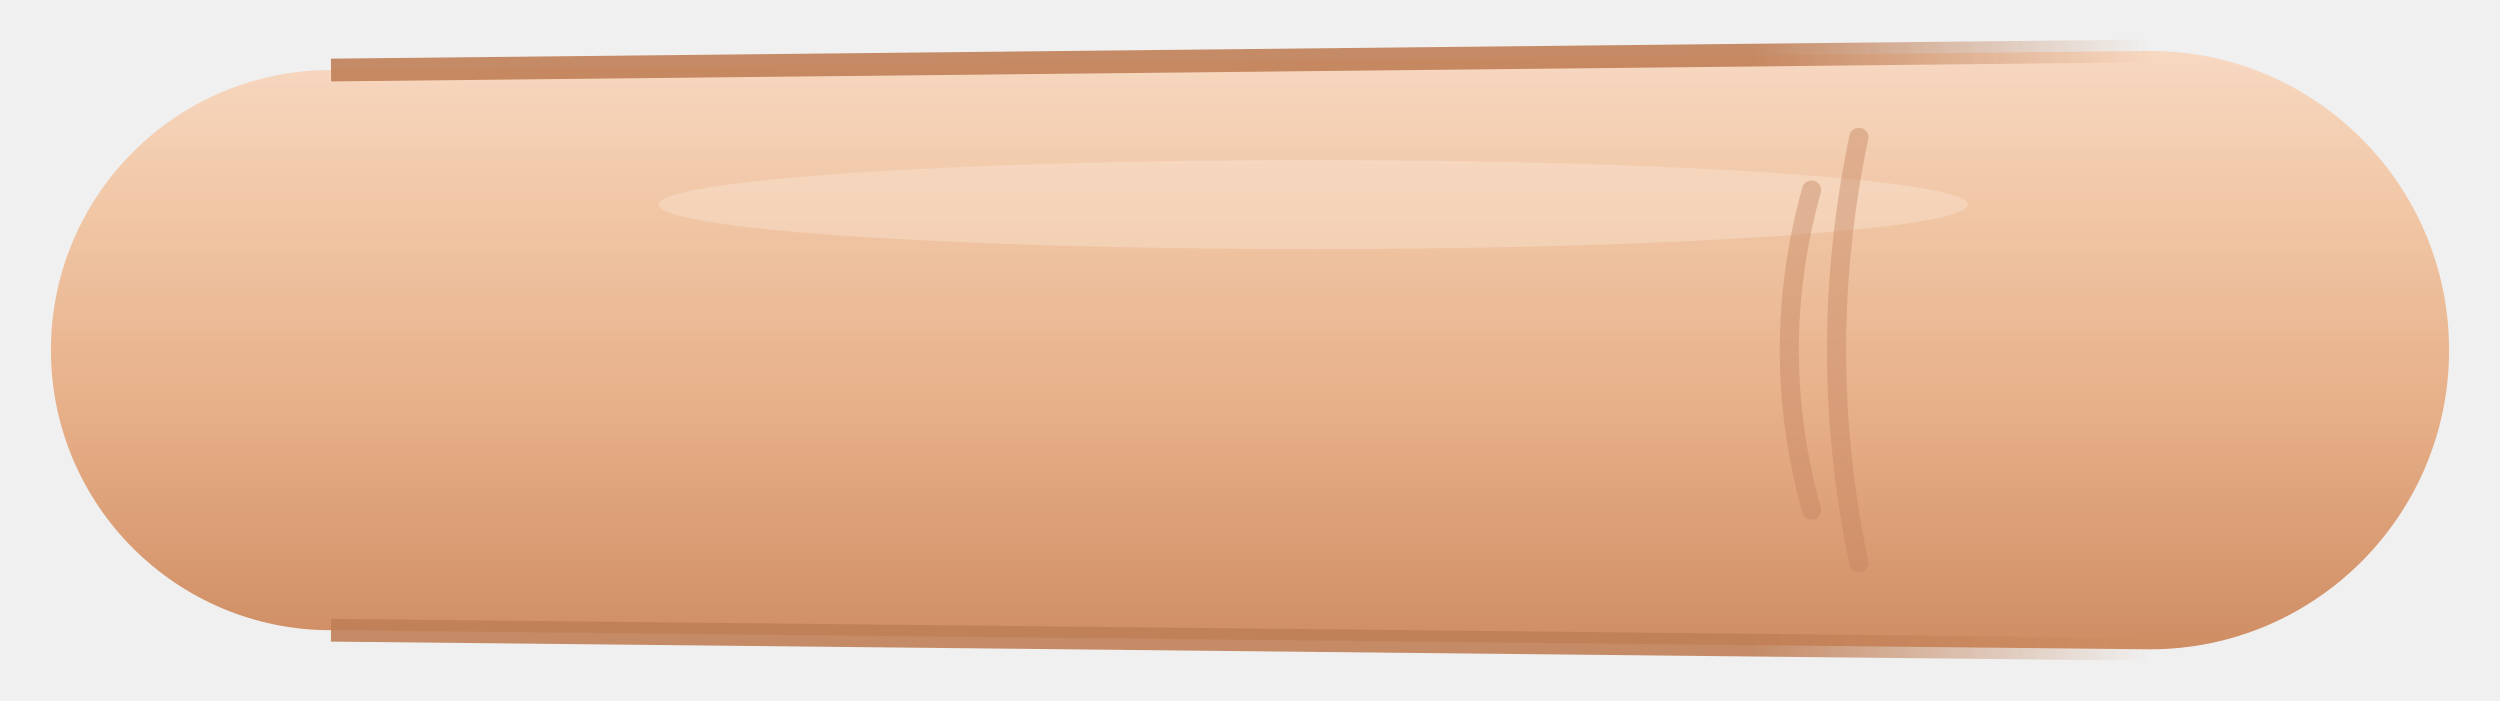
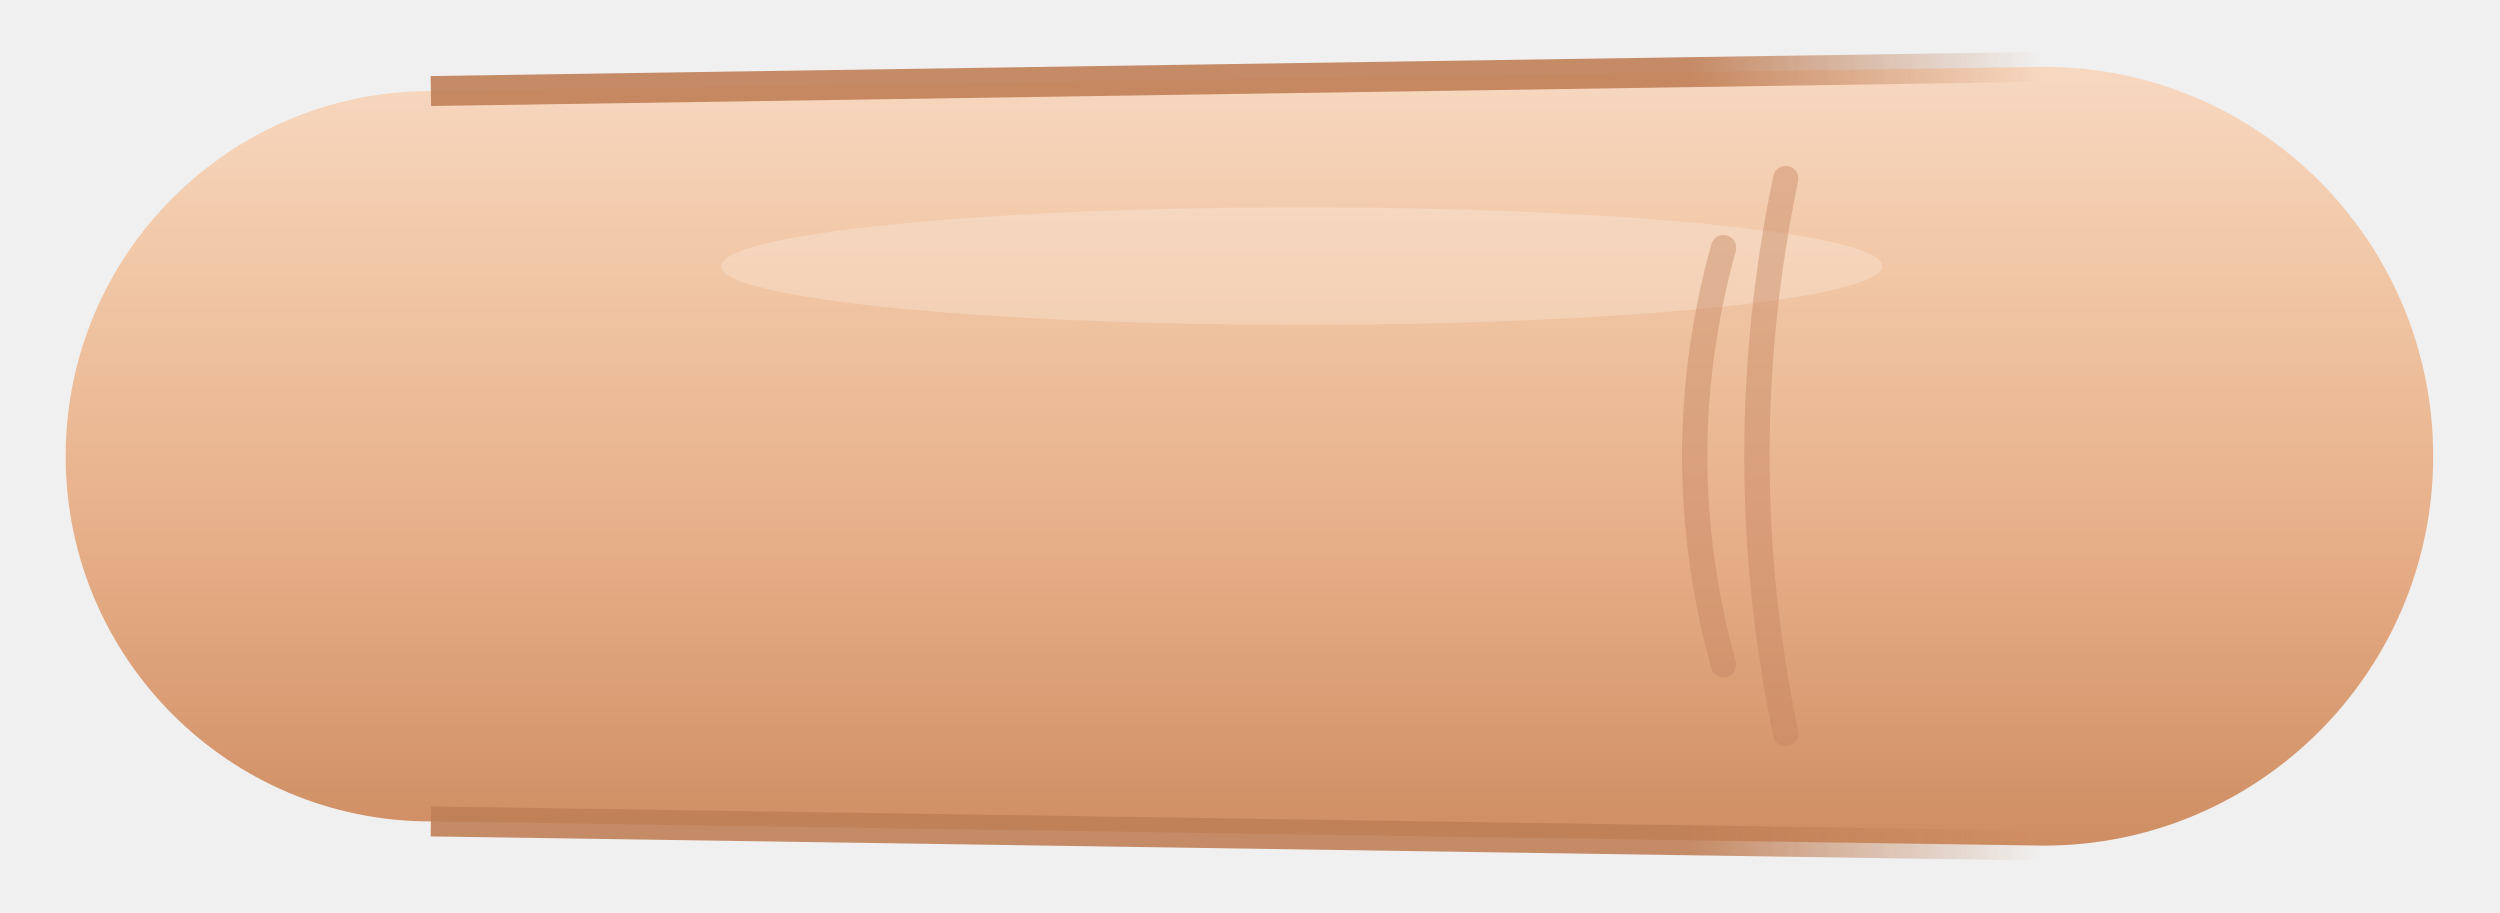
- <svg xmlns="http://www.w3.org/2000/svg" viewBox="-2.364 -0.385 2.749 0.77" fill="none">
+ <svg xmlns="http://www.w3.org/2000/svg" viewBox="-1.774 -0.396 2.17 0.792" fill="none">
  <defs>
    <linearGradient id="skin-ring2" x1="0" y1="0" x2="0" y2="1">
      <stop offset="0%" stop-color="#f7d8c1" />
      <stop offset="26%" stop-color="#f1c7a6" />
      <stop offset="62%" stop-color="#e6ae87" />
      <stop offset="100%" stop-color="#cf8d63" />
    </linearGradient>
-     <linearGradient id="edge-ring2" gradientUnits="userSpaceOnUse" x1="0" y1="0" x2="-0.44" y2="0">
+     <linearGradient id="edge-ring2" gradientUnits="userSpaceOnUse" x1="0" y1="0" x2="-0.308" y2="0">
      <stop offset="0%" stop-color="#c07f56" stop-opacity="0" />
      <stop offset="100%" stop-color="#c07f56" stop-opacity="1" />
    </linearGradient>
    <clipPath id="clip-ring2">
-       <path d="M 0 -0.329 L -2 -0.308 A 0.308 0.308 0 0 0 -2 0.308 L 0 0.329 A 0.329 0.329 0 0 0 0 -0.329 Z" />
+       <path d="M 0 -0.338 L -1.4 -0.317 A 0.317 0.317 0 0 0 -1.4 0.317 L 0 0.338 A 0.338 0.338 0 0 0 0 -0.338 Z" />
    </clipPath>
  </defs>
  <g class="part" data-part="ring-2" data-facing="left">
-     <path class="skin" d="M 0 -0.329 L -2 -0.308 A 0.308 0.308 0 0 0 -2 0.308 L 0 0.329 A 0.329 0.329 0 0 0 0 -0.329 Z" />
+     <path class="skin" d="M 0 -0.338 L -1.4 -0.317 A 0.317 0.317 0 0 0 -1.4 0.317 L 0 0.338 A 0.338 0.338 0 0 0 0 -0.338 Z" />
    <g clip-path="url(#clip-ring2)">
-       <ellipse class="shine" cx="-0.92" cy="-0.16" rx="0.72" ry="0.049" />
-       <path class="crease" d="M -0.32 -0.234 Q -0.369 0 -0.32 0.234 M -0.372 -0.176 Q -0.421 0 -0.372 0.176" />
+       <ellipse class="shine" cx="-0.644" cy="-0.165" rx="0.504" ry="0.051" />
+       <path class="crease" d="M -0.224 -0.241 Q -0.274 0 -0.224 0.241 M -0.278 -0.181 Q -0.328 0 -0.278 0.181" />
    </g>
-     <path class="edge" d="M 0 -0.329 L -2 -0.308" />
-     <path class="edge" d="M 0 0.329 L -2 0.308" />
+     <path class="edge" d="M 0 -0.338 L -1.4 -0.317" />
+     <path class="edge" d="M 0 0.338 L -1.4 0.317" />
  </g>
  <style>
    .skin { fill: url(#skin-ring2); }
    .shine { fill: #fff6ee; opacity: 0.26; }
-     .crease { fill: none; stroke: #c4835f; stroke-width: 0.021; stroke-linecap: round; opacity: 0.42; }
-     .edge { fill: none; stroke: url(#edge-ring2); stroke-width: 0.025; stroke-linecap: butt; opacity: 0.9; }
+     .crease { fill: none; stroke: #c4835f; stroke-width: 0.022; stroke-linecap: round; opacity: 0.42; }
+     .edge { fill: none; stroke: url(#edge-ring2); stroke-width: 0.026; stroke-linecap: butt; opacity: 0.9; }
    .nail { fill: #fbe9e0; stroke: #d3a08a; stroke-width: 0.018; opacity: 0.95; }
    .nail-shine { fill: #fff; opacity: 0.45; }
  </style>
</svg>
